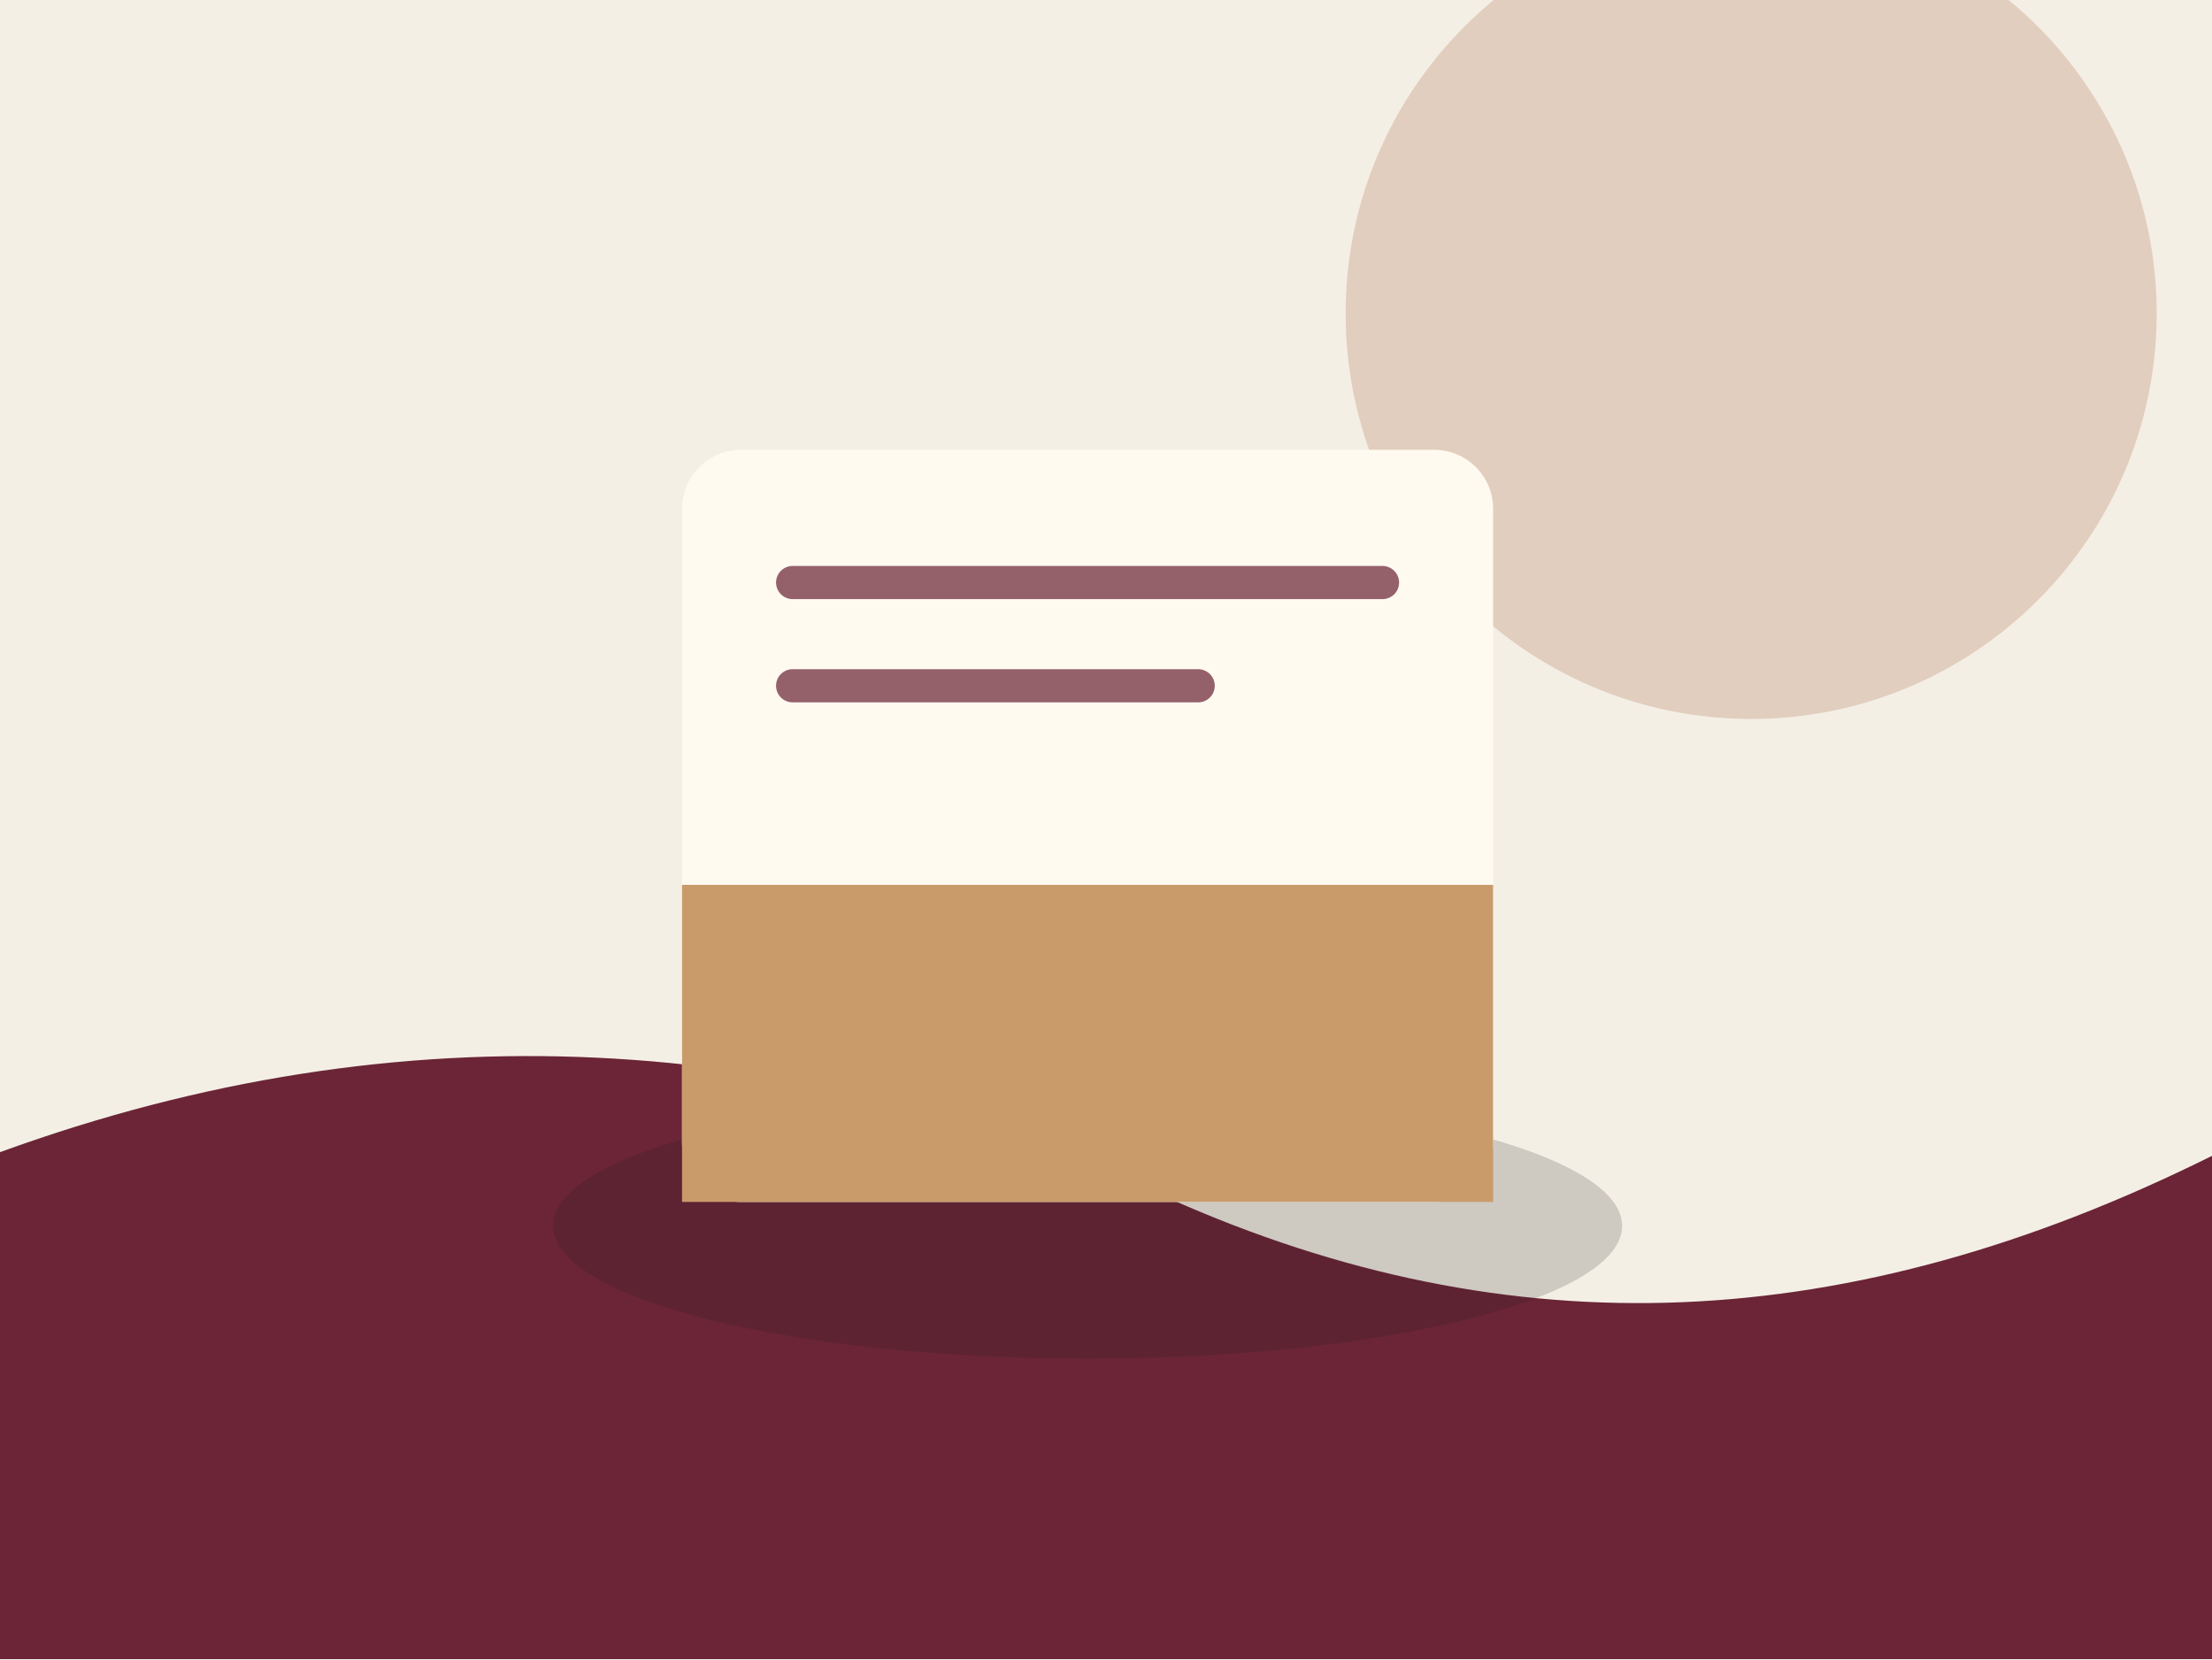
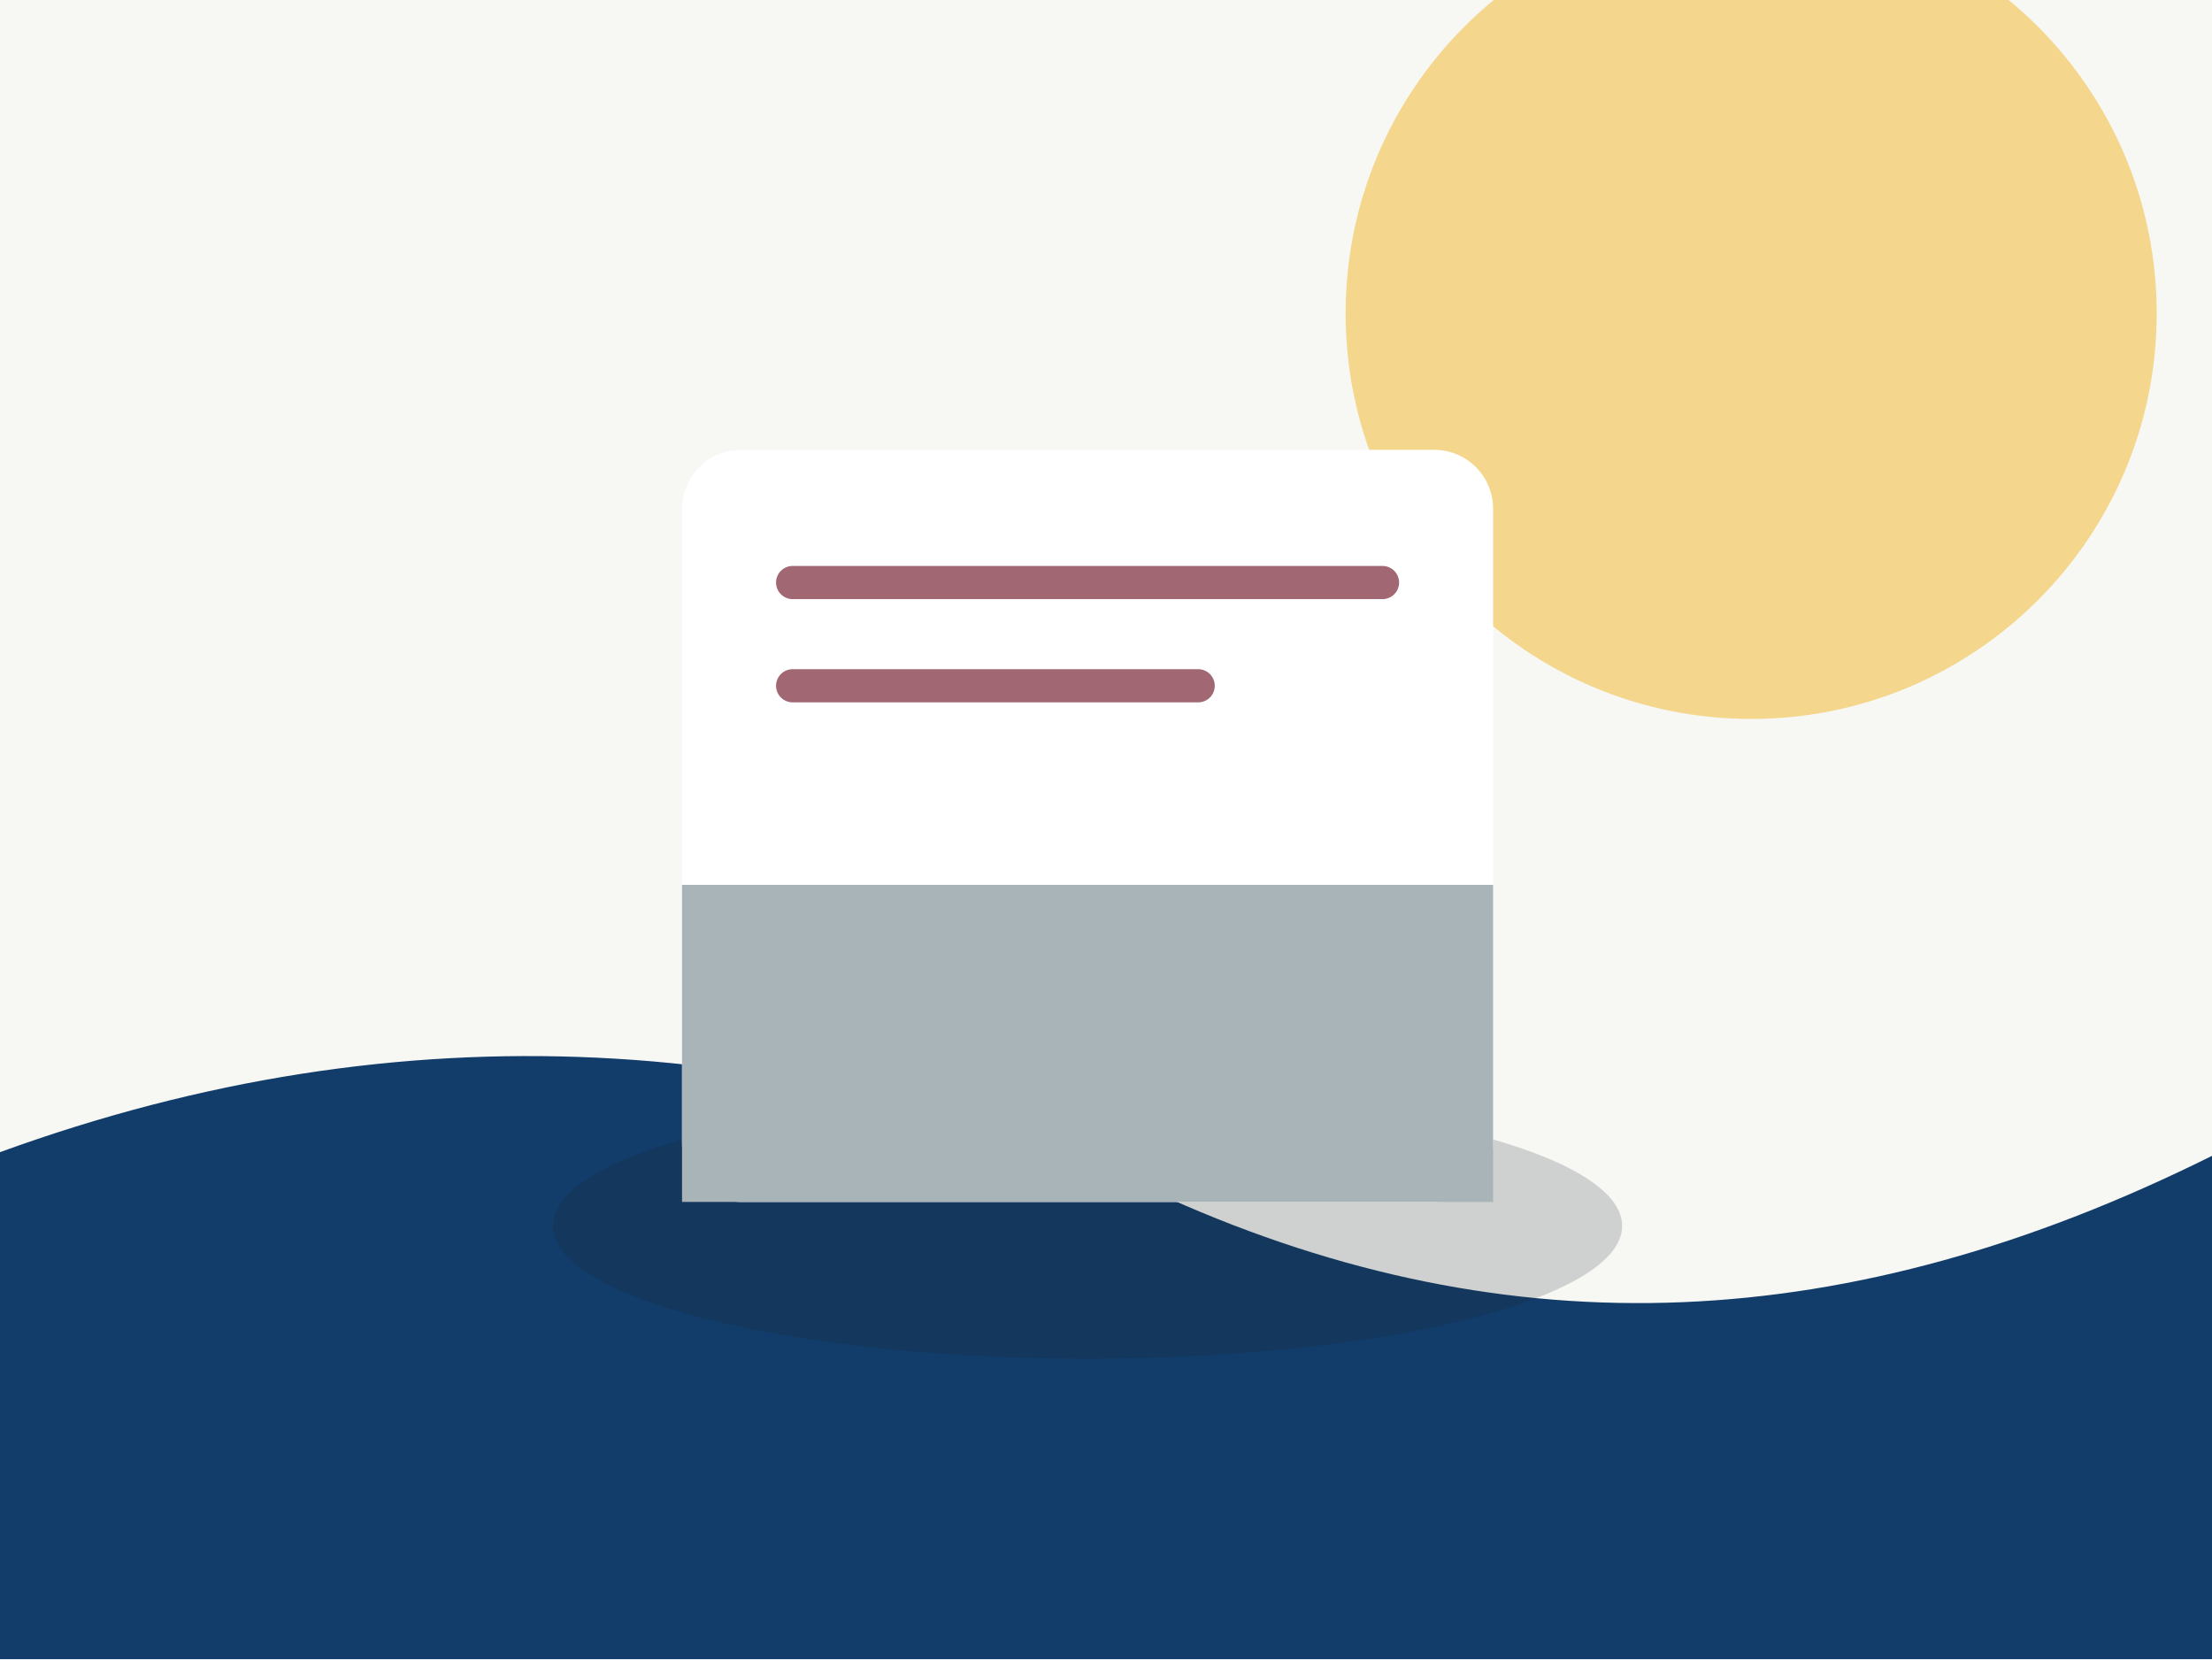
<svg xmlns="http://www.w3.org/2000/svg" width="1200" height="900" viewBox="0 0 1200 900" role="img" aria-labelledby="title desc">
-   <rect width="1200" height="900" fill="#f4efe5" />
-   <circle cx="950" cy="170" r="220" fill="#d7b9a6" opacity=".62" />
-   <path d="M0 625C220 545 432 560 634 650c186 83 369 75 566-23v273H0Z" fill="#6b2537" />
-   <ellipse cx="590" cy="665" rx="290" ry="72" fill="#241e1d" opacity=".18" />
-   <rect x="370" y="244" width="440" height="408" rx="32" fill="#fffaf0" />
-   <path d="M370 480h440v172H370Z" fill="#c99b6b" />
-   <path d="M430 316h320M430 372h220" stroke="#6b2537" stroke-width="18" stroke-linecap="round" opacity=".72" />
+   <rect width="1200" height="900" fill="#F7F8F4" />
+   <circle cx="950" cy="170" r="220" fill="#F2C14E" opacity=".62" />
+   <path d="M0 625C220 545 432 560 634 650c186 83 369 75 566-23v273H0Z" fill="#123C69" />
+   <ellipse cx="590" cy="665" rx="290" ry="72" fill="#172127" opacity=".18" />
+   <rect x="370" y="244" width="440" height="408" rx="32" fill="#FFFFFF" />
+   <path d="M370 480h440v172H370Z" fill="#A9B4B8" />
+   <path d="M430 316h320M430 372h220" stroke="#7D2C3B" stroke-width="18" stroke-linecap="round" opacity=".72" />
</svg>
